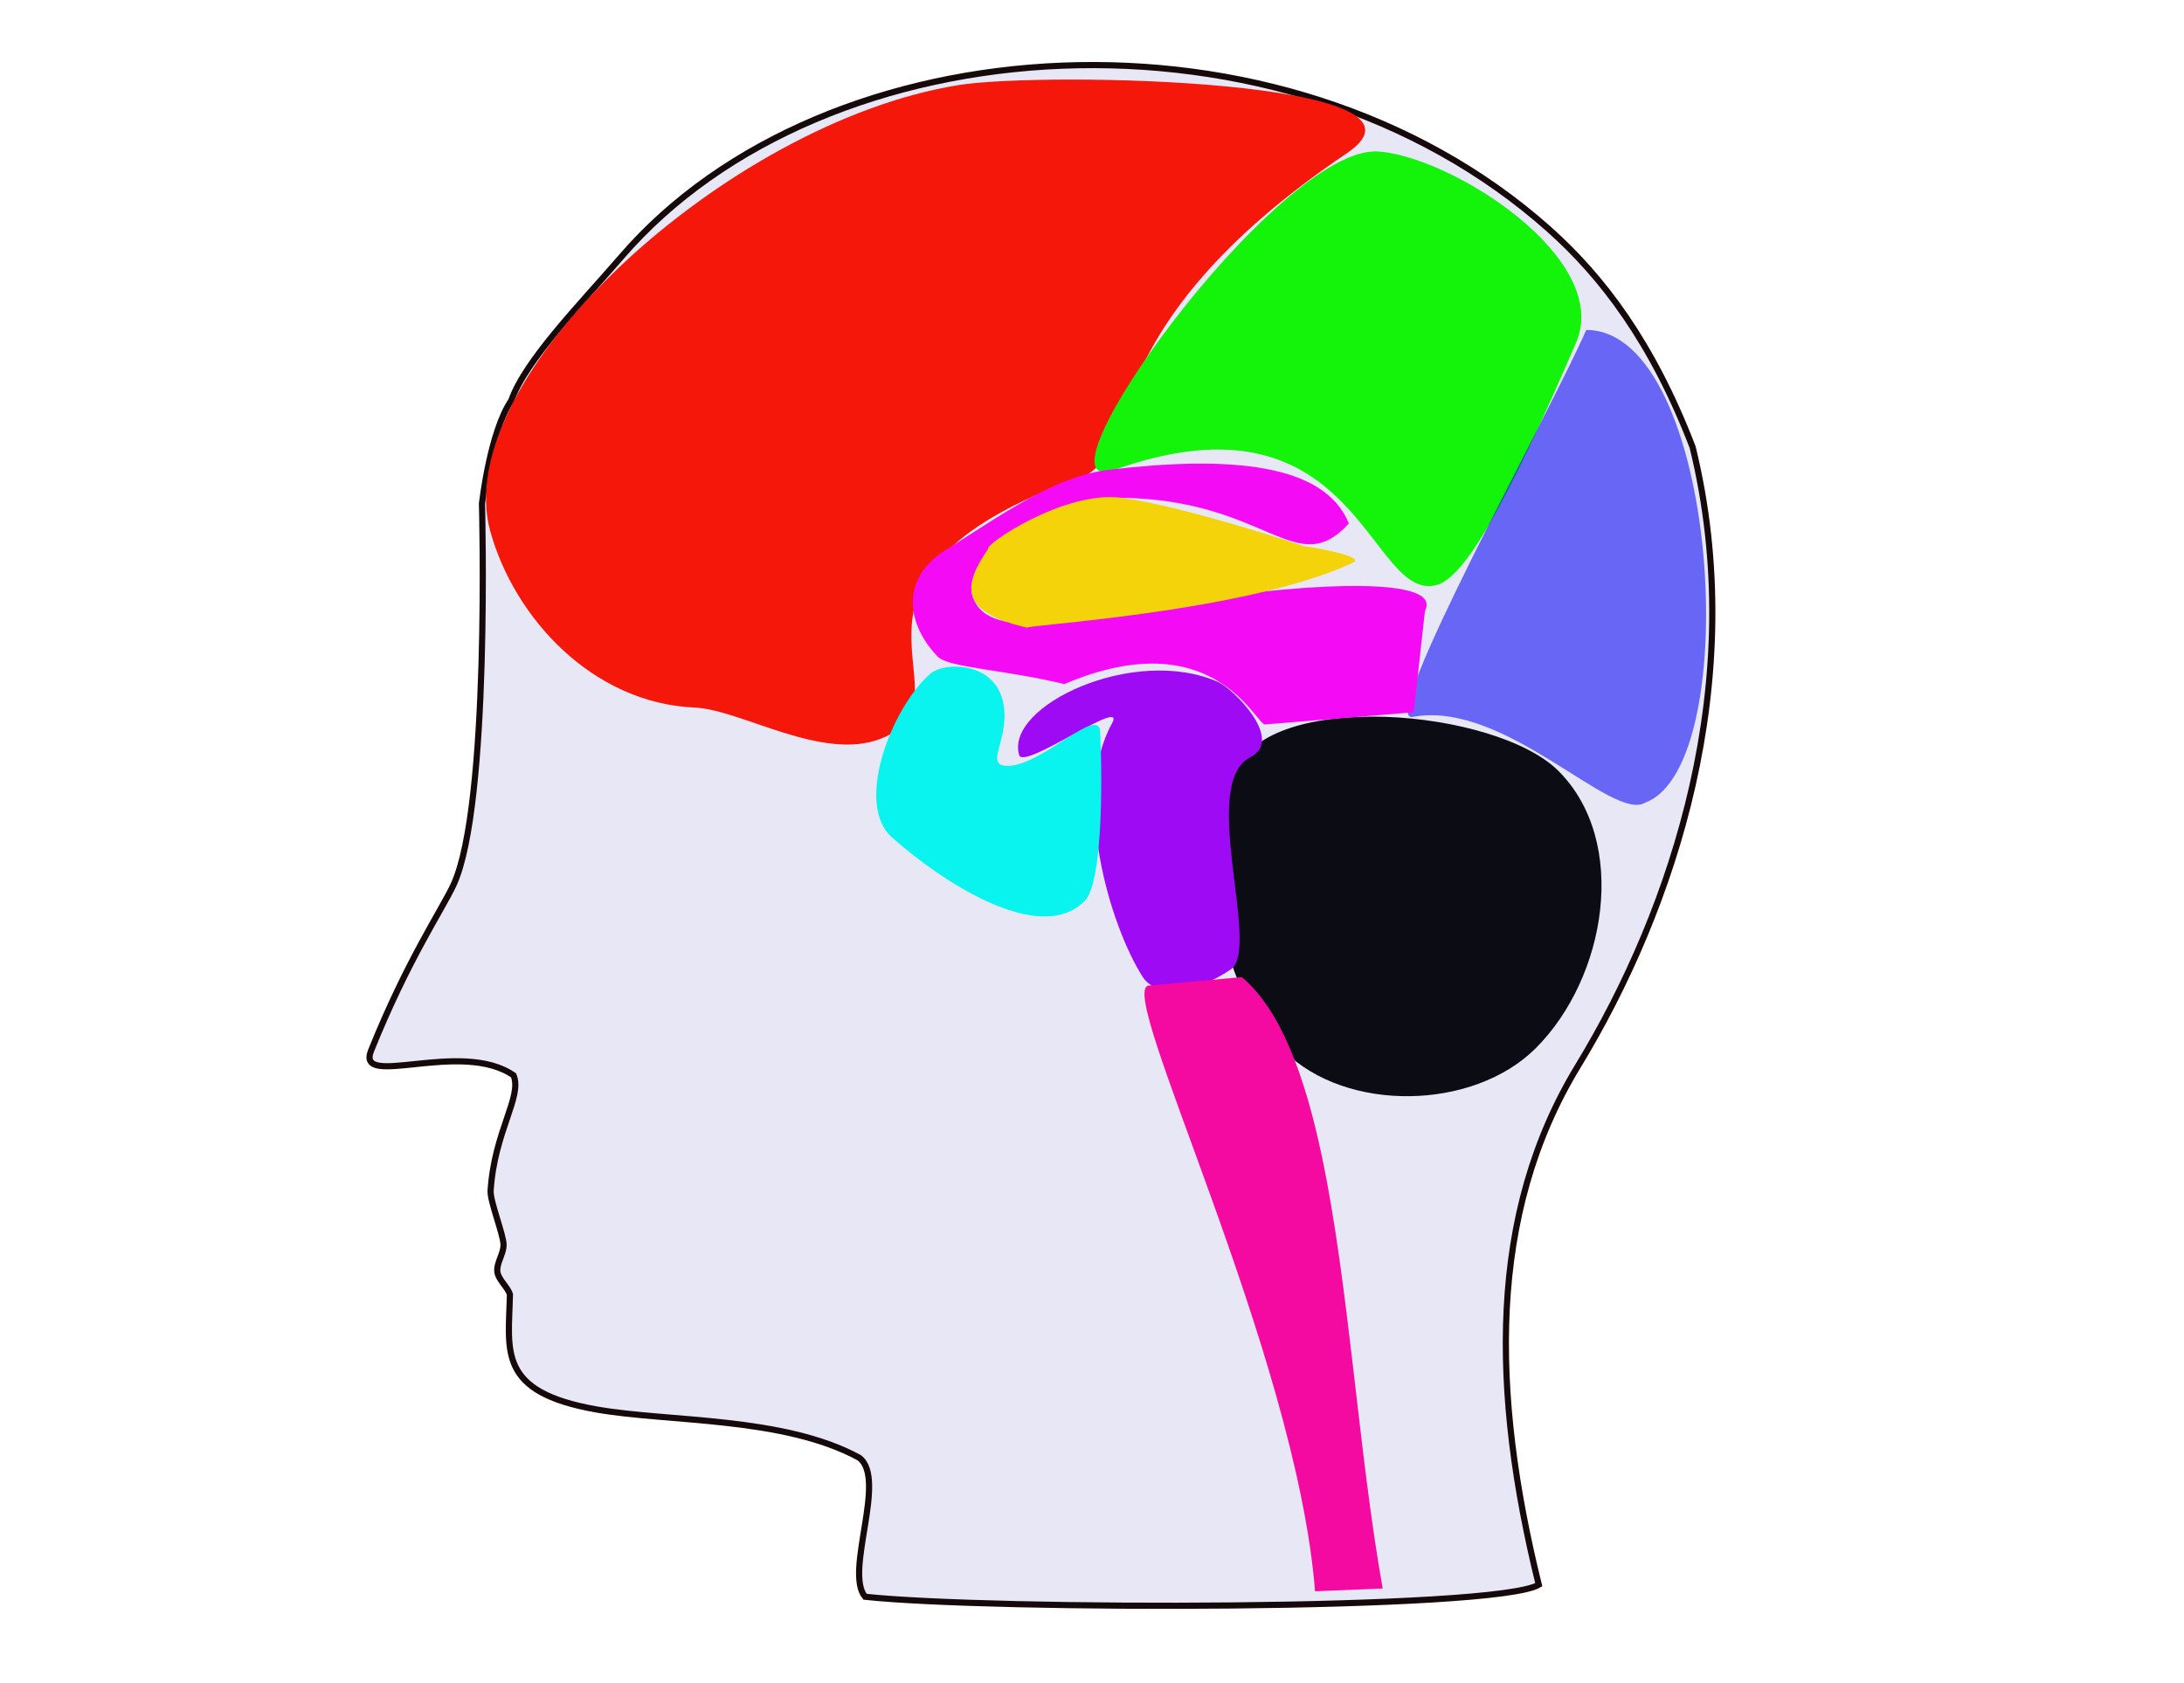
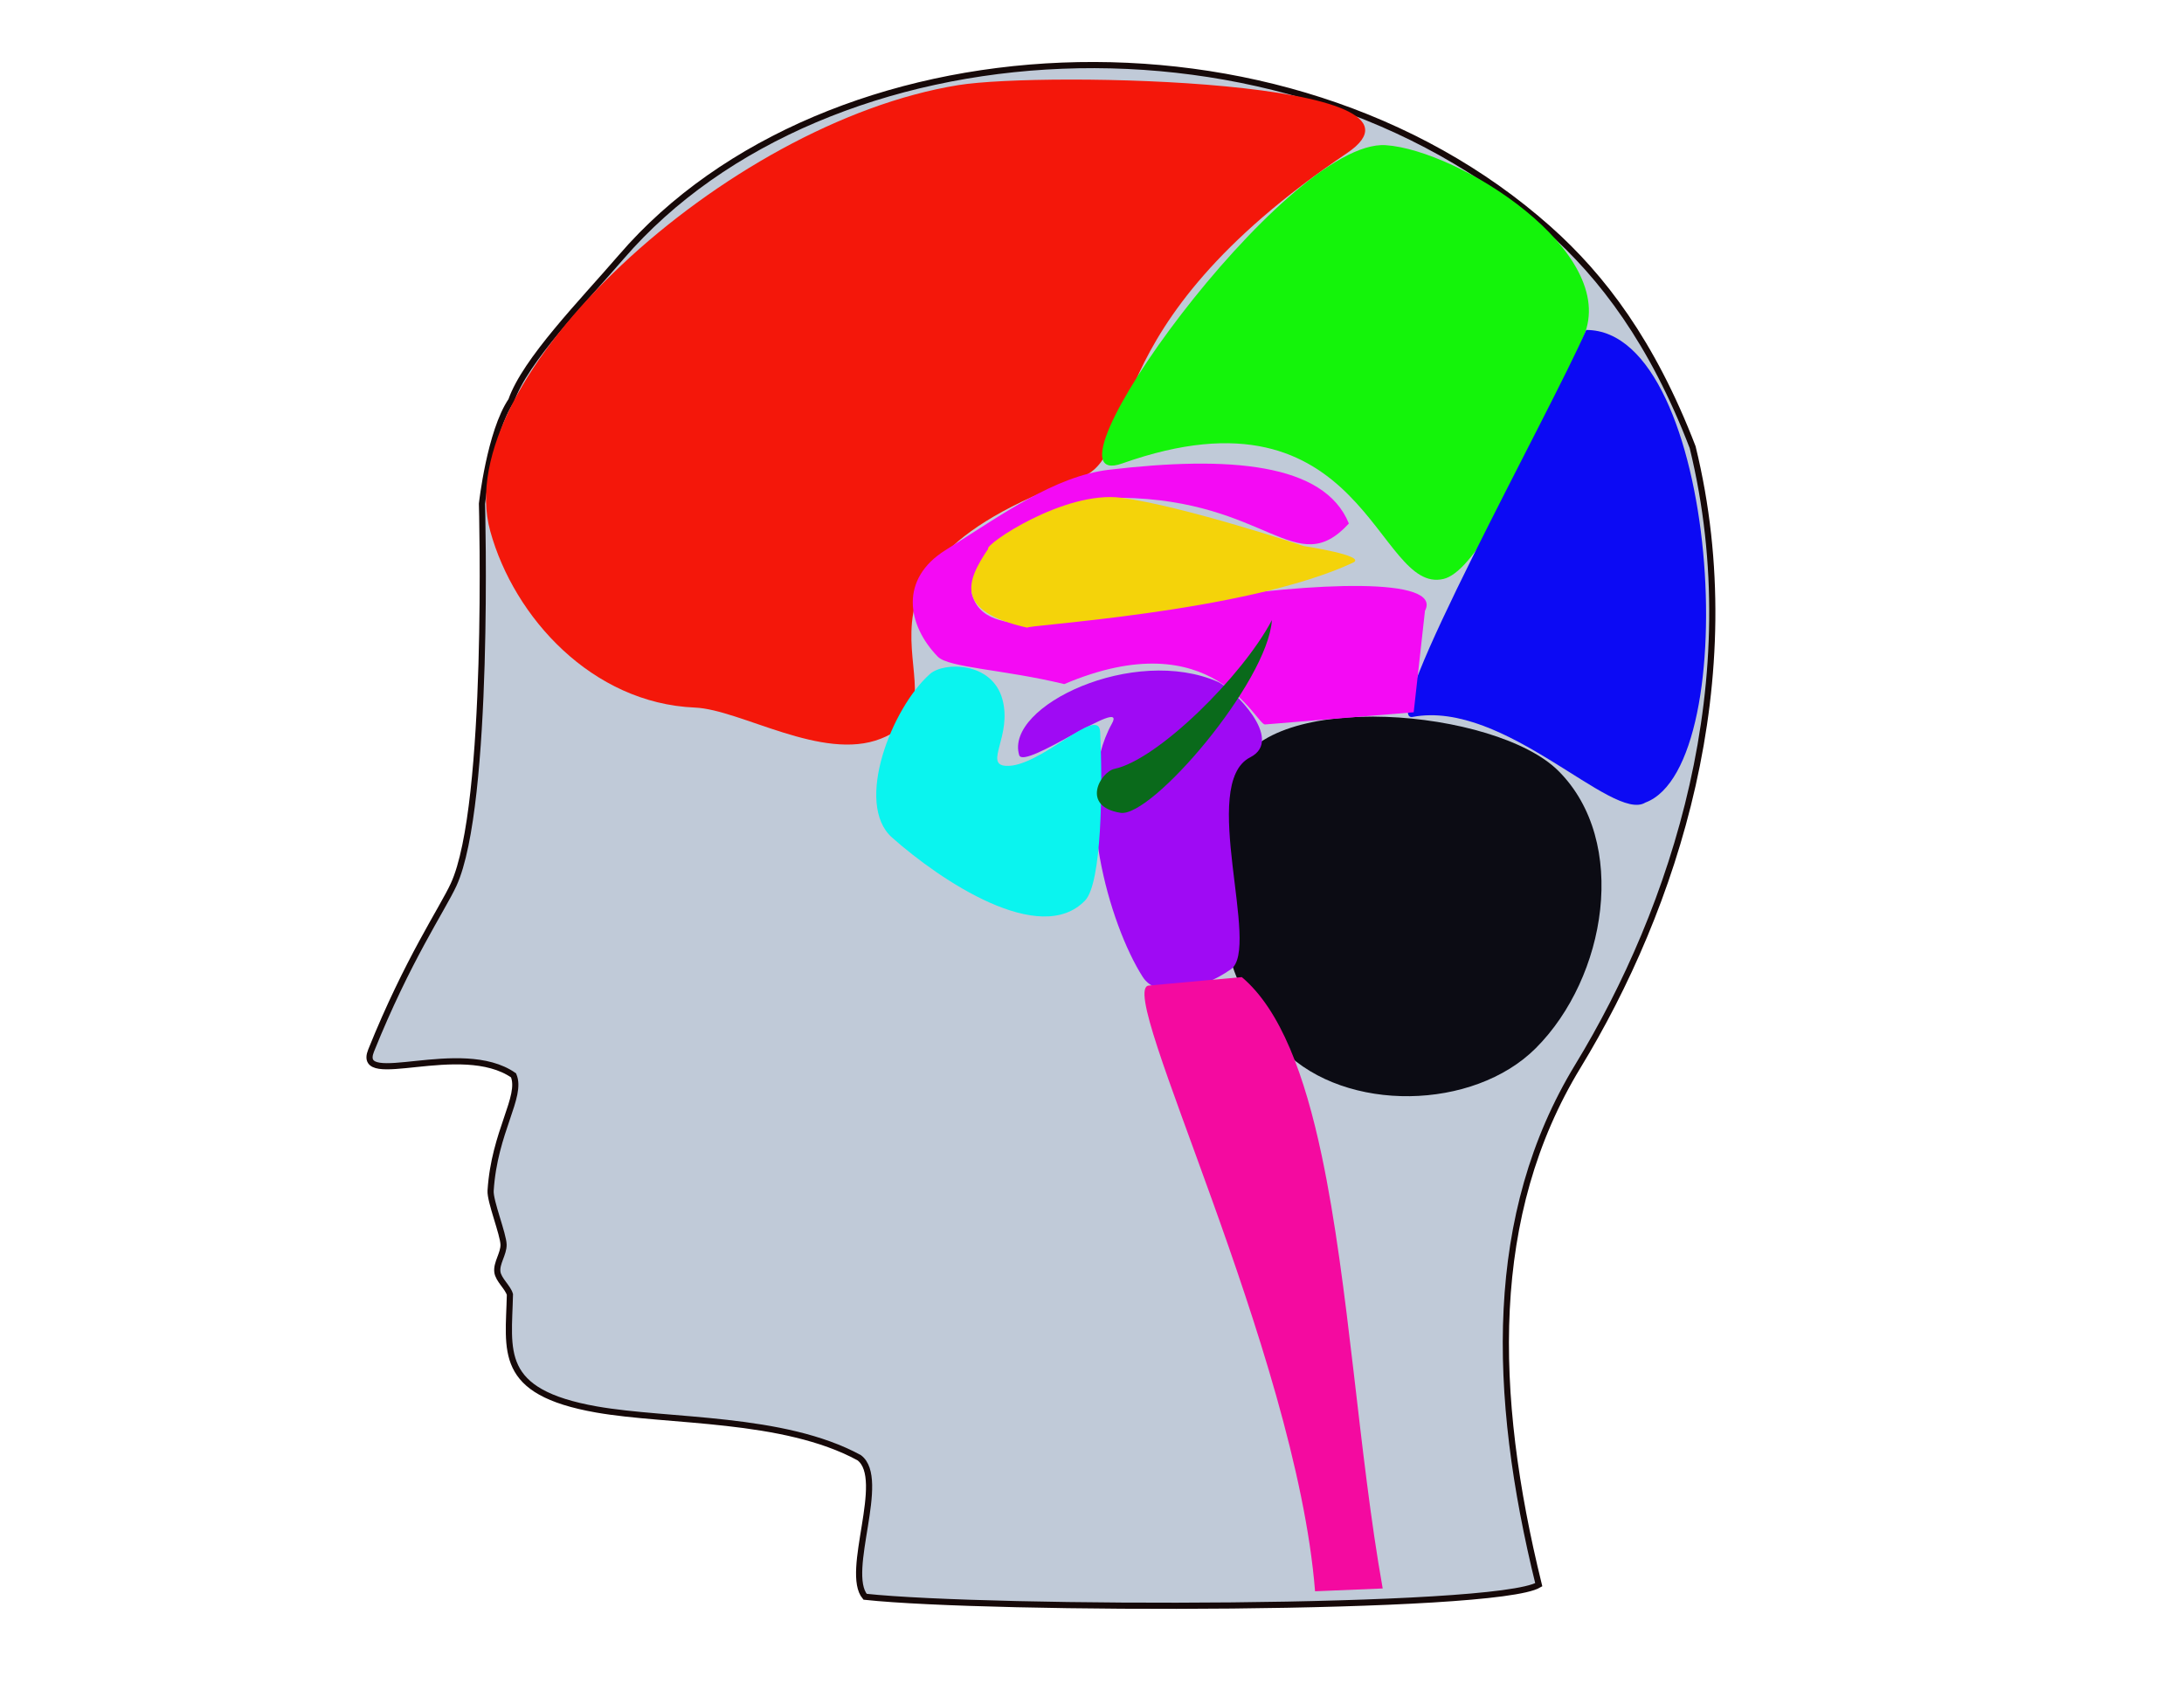
<svg xmlns="http://www.w3.org/2000/svg" width="2.583in" height="1.99in" viewBox="0 0 775 597" version="1.1" id="svg3">
  <defs id="defs7" />
  <g id="layer1">
-     <path style="opacity:1;fill:#e7e7f6;fill-opacity:1;stroke:#160909;stroke-width:2.188;stroke-miterlimit:4;stroke-dasharray:none;stroke-opacity:1" d="m 220.484,91.127 c 72.372,-84.001 235.004,-93.671 329.129,-9.838 18.957,16.884 36.69,40.108 51.023,77.39 20.276,82.805 -6.74,163.909 -40.724,219.722 -32.066,52.662 -30.658,115.872 -13.877,184.059 -15.43,9.169 -194.924,9.01 -239.059,4.26 -7.426,-8.838 7.917,-41.827 -2.088,-49.353 -26.912,-14.647 -67.504,-12.609 -93.177,-17.117 -35.398,-6.215 -31.195,-20.787 -30.763,-40.822 -0.724,-2.569 -4.111,-5.236 -4.455,-8.007 -0.392,-3.159 2.252,-6.401 2.196,-9.679 -0.063,-3.653 -4.827,-15.456 -4.595,-19.133 1.33,-21.077 11.331,-33.386 8.14,-40.963 -18.61,-12.924 -56.108,5.045 -50.547,-8.79 12.954,-32.228 25.293,-50.236 29.273,-58.877 13.016,-28.257 10.069,-135.222 10.069,-135.222 0,0 2.83,-25.487 10.395,-36.629 5.014,-14.353 25.095,-34.792 39.06,-51 z" id="rect5480" />
-     <path style="opacity:1;fill:#f4170a;fill-opacity:1;stroke:none;stroke-width:0;stroke-miterlimit:4;stroke-dasharray:none;stroke-opacity:1" d="m 173.973,188.507 c -14.905,-54.025 83.665,-145.011 166.095,-158.334 30.321,-4.901 176.577,-1.974 137.904,24.146 -92.752,62.646 -72.488,107.229 -94.507,115.101 -101.742,36.373 -34.721,78.452 -70.918,92.741 -20.736,8.186 -49.738,-10.367 -65.959,-11.051 -36.442,-1.536 -64.159,-31.955 -72.615,-62.604 z" id="S1" />
-     <path style="opacity:1;fill:#14f40a;fill-opacity:1;stroke:none;stroke-width:0;stroke-miterlimit:4;stroke-dasharray:none;stroke-opacity:1" d="m 489.077,53.729 c 25.979,1.754 83.05,37.917 70.212,67.816 -24.693,57.509 -39.691,83.719 -49.712,86.135 -23.998,5.785 -27.789,-71.555 -114.036,-40.985 -33.149,11.749 57.911,-115.372 93.537,-112.966 z" id="S2" />
-     <path style="opacity:0.581;fill:#0c0af4;fill-opacity:1;stroke:none;stroke-width:0;stroke-miterlimit:4;stroke-dasharray:none;stroke-opacity:1" d="m 562.884,117.078 c 47.129,0.003 56.51,154.577 20.974,167.749 -11.657,7.209 -49.9,-36.612 -82.606,-30.392 -12.567,2.39 48.656,-107.66 61.632,-137.357 z" id="S5" />
-     <path style="opacity:1;fill:#0c0c14;fill-opacity:1;stroke:none;stroke-width:0;stroke-miterlimit:4;stroke-dasharray:none;stroke-opacity:1" d="m 438.556,273.616 c 11.533,-29.101 92.345,-22.135 114.48,0 25.086,25.086 17.036,73.295 -8.049,98.381 -22.135,22.135 -67.303,23.029 -89.437,0.894 -25.086,-25.086 -29.049,-68.853 -16.993,-99.275 z" id="rect5471" />
+     <path style="opacity:1;fill:#c0cad8;fill-opacity:1;stroke:#160909;stroke-width:2.188;stroke-miterlimit:4;stroke-dasharray:none;stroke-opacity:1" d="m 220.484,91.127 c 72.372,-84.001 235.004,-93.671 329.129,-9.838 18.957,16.884 36.69,40.108 51.023,77.39 20.276,82.805 -6.74,163.909 -40.724,219.722 -32.066,52.662 -30.658,115.872 -13.877,184.059 -15.43,9.169 -194.924,9.01 -239.059,4.26 -7.426,-8.838 7.917,-41.827 -2.088,-49.353 -26.912,-14.647 -67.504,-12.609 -93.177,-17.117 -35.398,-6.215 -31.195,-20.787 -30.763,-40.822 -0.724,-2.569 -4.111,-5.236 -4.455,-8.007 -0.392,-3.159 2.252,-6.401 2.196,-9.679 -0.063,-3.653 -4.827,-15.456 -4.595,-19.133 1.33,-21.077 11.331,-33.386 8.14,-40.963 -18.61,-12.924 -56.108,5.045 -50.547,-8.79 12.954,-32.228 25.293,-50.236 29.273,-58.877 13.016,-28.257 10.069,-135.222 10.069,-135.222 0,0 2.83,-25.487 10.395,-36.629 5.014,-14.353 25.095,-34.792 39.06,-51 z" id="rect5480" />
+     <path style="opacity:1;fill:#f4170a;fill-opacity:1;stroke:none;stroke-width:0;stroke-miterlimit:4;stroke-dasharray:none;stroke-opacity:1" d="m 173.973,188.507 c -14.905,-54.025 83.665,-145.011 166.095,-158.334 30.321,-4.901 176.577,-1.974 137.904,24.146 -92.752,62.646 -72.488,107.229 -94.507,115.101 -101.742,36.373 -34.721,78.452 -70.918,92.741 -20.736,8.186 -49.738,-10.367 -65.959,-11.051 -36.442,-1.536 -64.159,-31.955 -72.615,-62.604 z" id="frontal" />
+     <path style="opacity:1;fill:#14f40a;fill-opacity:1;stroke:none;stroke-width:0;stroke-miterlimit:4;stroke-dasharray:none;stroke-opacity:1" d="m 491.76,51.493 c 25.979,1.754 83.05,37.917 70.212,67.816 -24.693,57.509 -39.691,83.719 -49.712,86.135 -23.998,5.785 -27.789,-71.555 -114.036,-40.985 -33.149,11.749 57.911,-115.372 93.537,-112.966 z" id="S2" />
+     <path style="opacity:1;fill:#0c0af4;fill-opacity:1;stroke:none;stroke-width:0;stroke-miterlimit:4;stroke-dasharray:none;stroke-opacity:1" d="m 562.884,117.078 c 47.129,0.003 56.51,154.577 20.974,167.749 -11.657,7.209 -49.9,-36.612 -82.606,-30.392 -12.567,2.39 48.656,-107.66 61.632,-137.357 z" id="S5" />
+     <path style="opacity:1;fill:#0c0c14;fill-opacity:1;stroke:none;stroke-width:0;stroke-miterlimit:4;stroke-dasharray:none;stroke-opacity:1" d="m 438.556,273.616 c 11.533,-29.101 92.345,-22.135 114.48,0 25.086,25.086 17.036,73.295 -8.049,98.381 -22.135,22.135 -67.303,23.029 -89.437,0.894 -25.086,-25.086 -29.049,-68.853 -16.993,-99.275 z" id="cerebellum" />
    <path style="opacity:1;fill:#9f0af4;fill-opacity:1;stroke:none;stroke-width:0;stroke-miterlimit:4;stroke-dasharray:none;stroke-opacity:1" d="m 361.661,267.982 c -5.215,-17.422 40.754,-39.186 70.655,-25.937 4.946,2.191 23.79,20.39 11.31,26.733 -18.329,9.315 3.908,67.722 -6.838,75.226 -11.134,7.774 -26.134,10.774 -31.303,2.683 -11.885,-18.603 -25.08,-64.512 -10.912,-89.9 5.667,-10.156 -31.262,16.706 -32.912,11.195 z" id="S4" />
    <path style="opacity:1;fill:#0af4ef;fill-opacity:1;stroke:none;stroke-width:0;stroke-miterlimit:4;stroke-dasharray:none;stroke-opacity:1" d="m 329.964,239.214 c 4.981,-4.425 22.1,-4.459 25.747,8.975 3.495,12.869 -6.551,23.03 1.133,23.599 11.985,0.888 33.111,-21.95 33.56,-12.003 0.908,20.102 0.584,53.632 -5.366,59.816 -15.948,16.576 -51.293,-7.083 -68.49,-22.359 -13.499,-11.991 -0.083,-46.037 13.416,-58.027 z" id="rect5477" />
    <path style="opacity:1;fill:#f40af4;fill-opacity:1;stroke:none;stroke-width:0;stroke-miterlimit:4;stroke-dasharray:none;stroke-opacity:1" d="m 448.916,257.102 c -3.224,0.264 -18.157,-36.895 -71.261,-14.324 -21.317,-5.188 -41.061,-5.792 -44.891,-9.746 -10.952,-11.308 -13.566,-27.564 2.677,-37.763 20.297,-12.746 38.806,-26.305 58.193,-28.583 42.366,-4.979 76.273,-2.449 85.021,19.093 -18.886,20.569 -28.787,-8.398 -80.728,-9.132 -42.771,15.578 -56.189,27.225 -52.577,35.489 5.909,16.443 40.296,6.952 79.475,0.873 40.83,-6.335 87.264,-8.395 80.83,3.77 l -4,36 z" id="S3" />
    <path style="opacity:1;fill:#f4d30a;fill-opacity:1;stroke:none;stroke-width:0;stroke-miterlimit:4;stroke-dasharray:none;stroke-opacity:1" d="m 350.654,194.778 c -1.389,-1.453 26.996,-20.808 47.272,-18.132 22.127,2.92 64.728,17.132 64.728,17.132 0,0 22.707,3.441 17.472,5.894 -38.092,17.847 -118.608,22.269 -115.472,23.106 -26.339,-5.868 -21.62,-16.702 -14,-28 z" id="rect5486" />
    <path style="opacity:1;fill:#f40aa0;fill-opacity:1;stroke:none;stroke-width:0;stroke-miterlimit:4;stroke-dasharray:none;stroke-opacity:1" d="m 407.654,349.778 33,-3 c 13.814,11.641 22.33,34.822 28.374,63.392 9.688,45.802 13.019,105.453 21.627,153.608 l -24,1 C 459.897,479.545 395.444,350.789 407.654,349.778 Z" id="rect5489" />
+     <path style="fill:#0a6a1b;fill-opacity:1;stroke:none;stroke-width:3.037px;stroke-linecap:butt;stroke-linejoin:miter;stroke-opacity:1" d="m 397.63,288.469 c 11.046,1.74 52.214,-46.338 53.712,-68.406 -10.447,19.89 -40.502,49.527 -55.838,52.794 -5.014,1.068 -12.114,13.369 2.126,15.612 z" id="hippocampus" />
  </g>
</svg>
